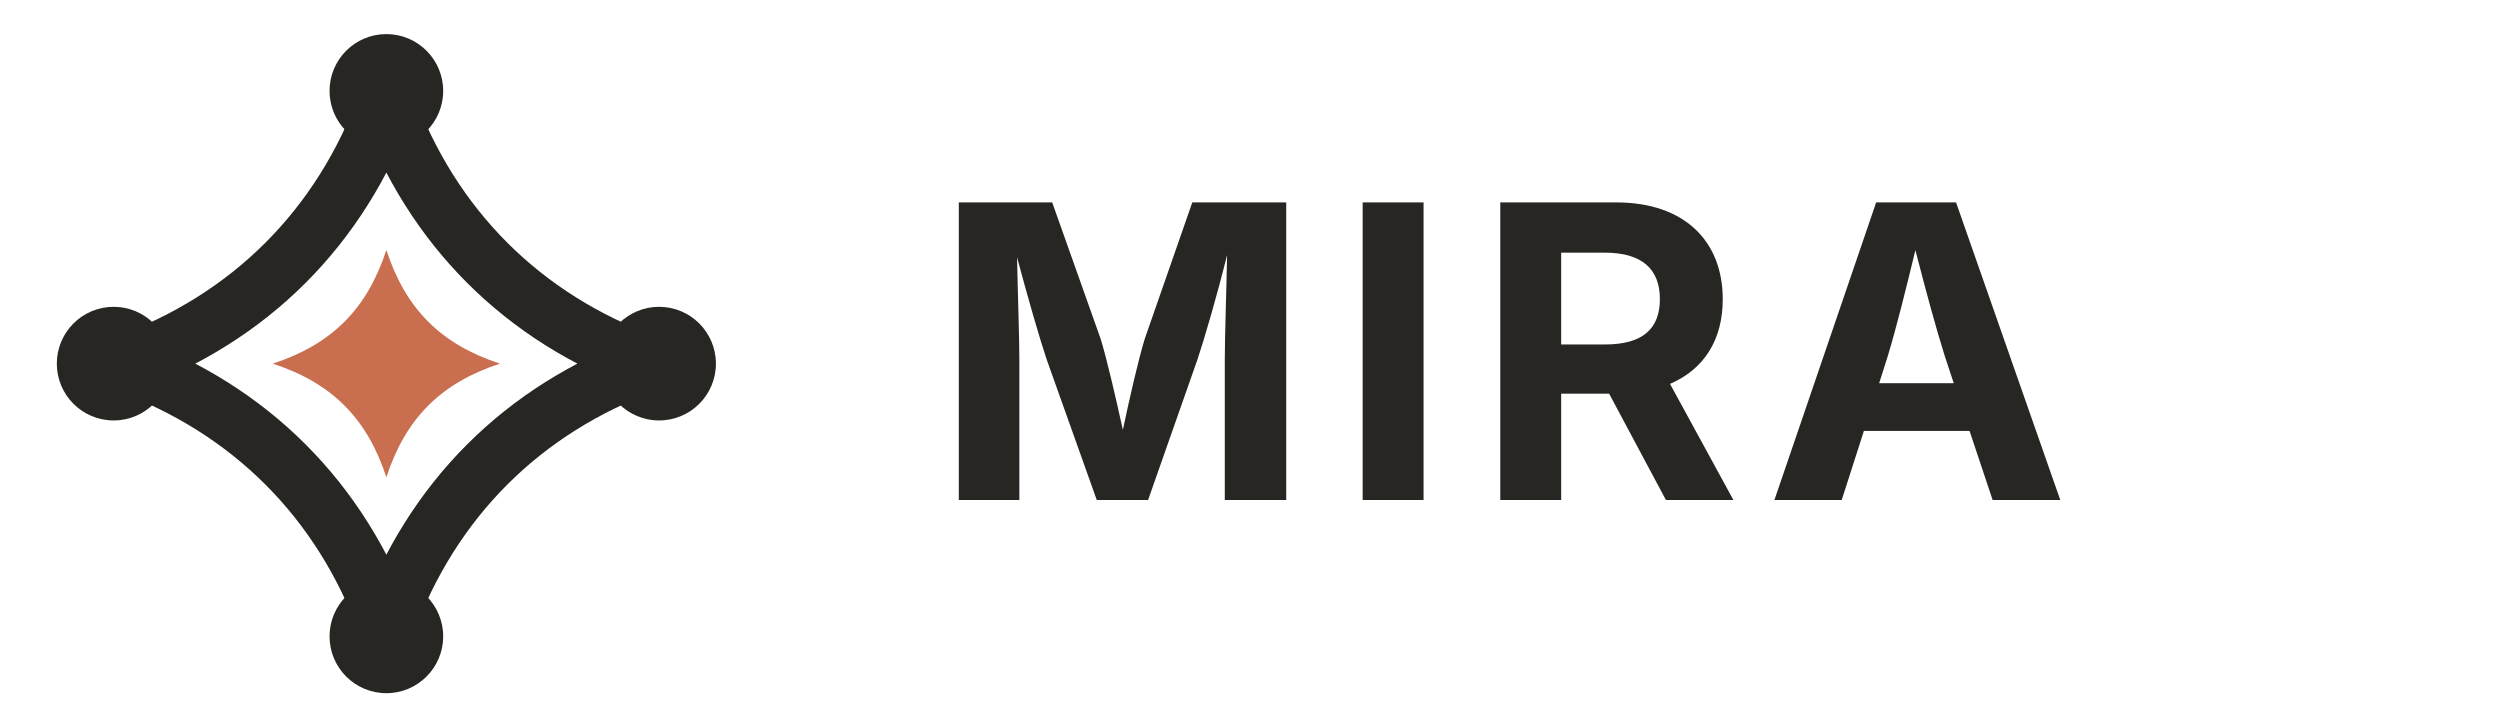
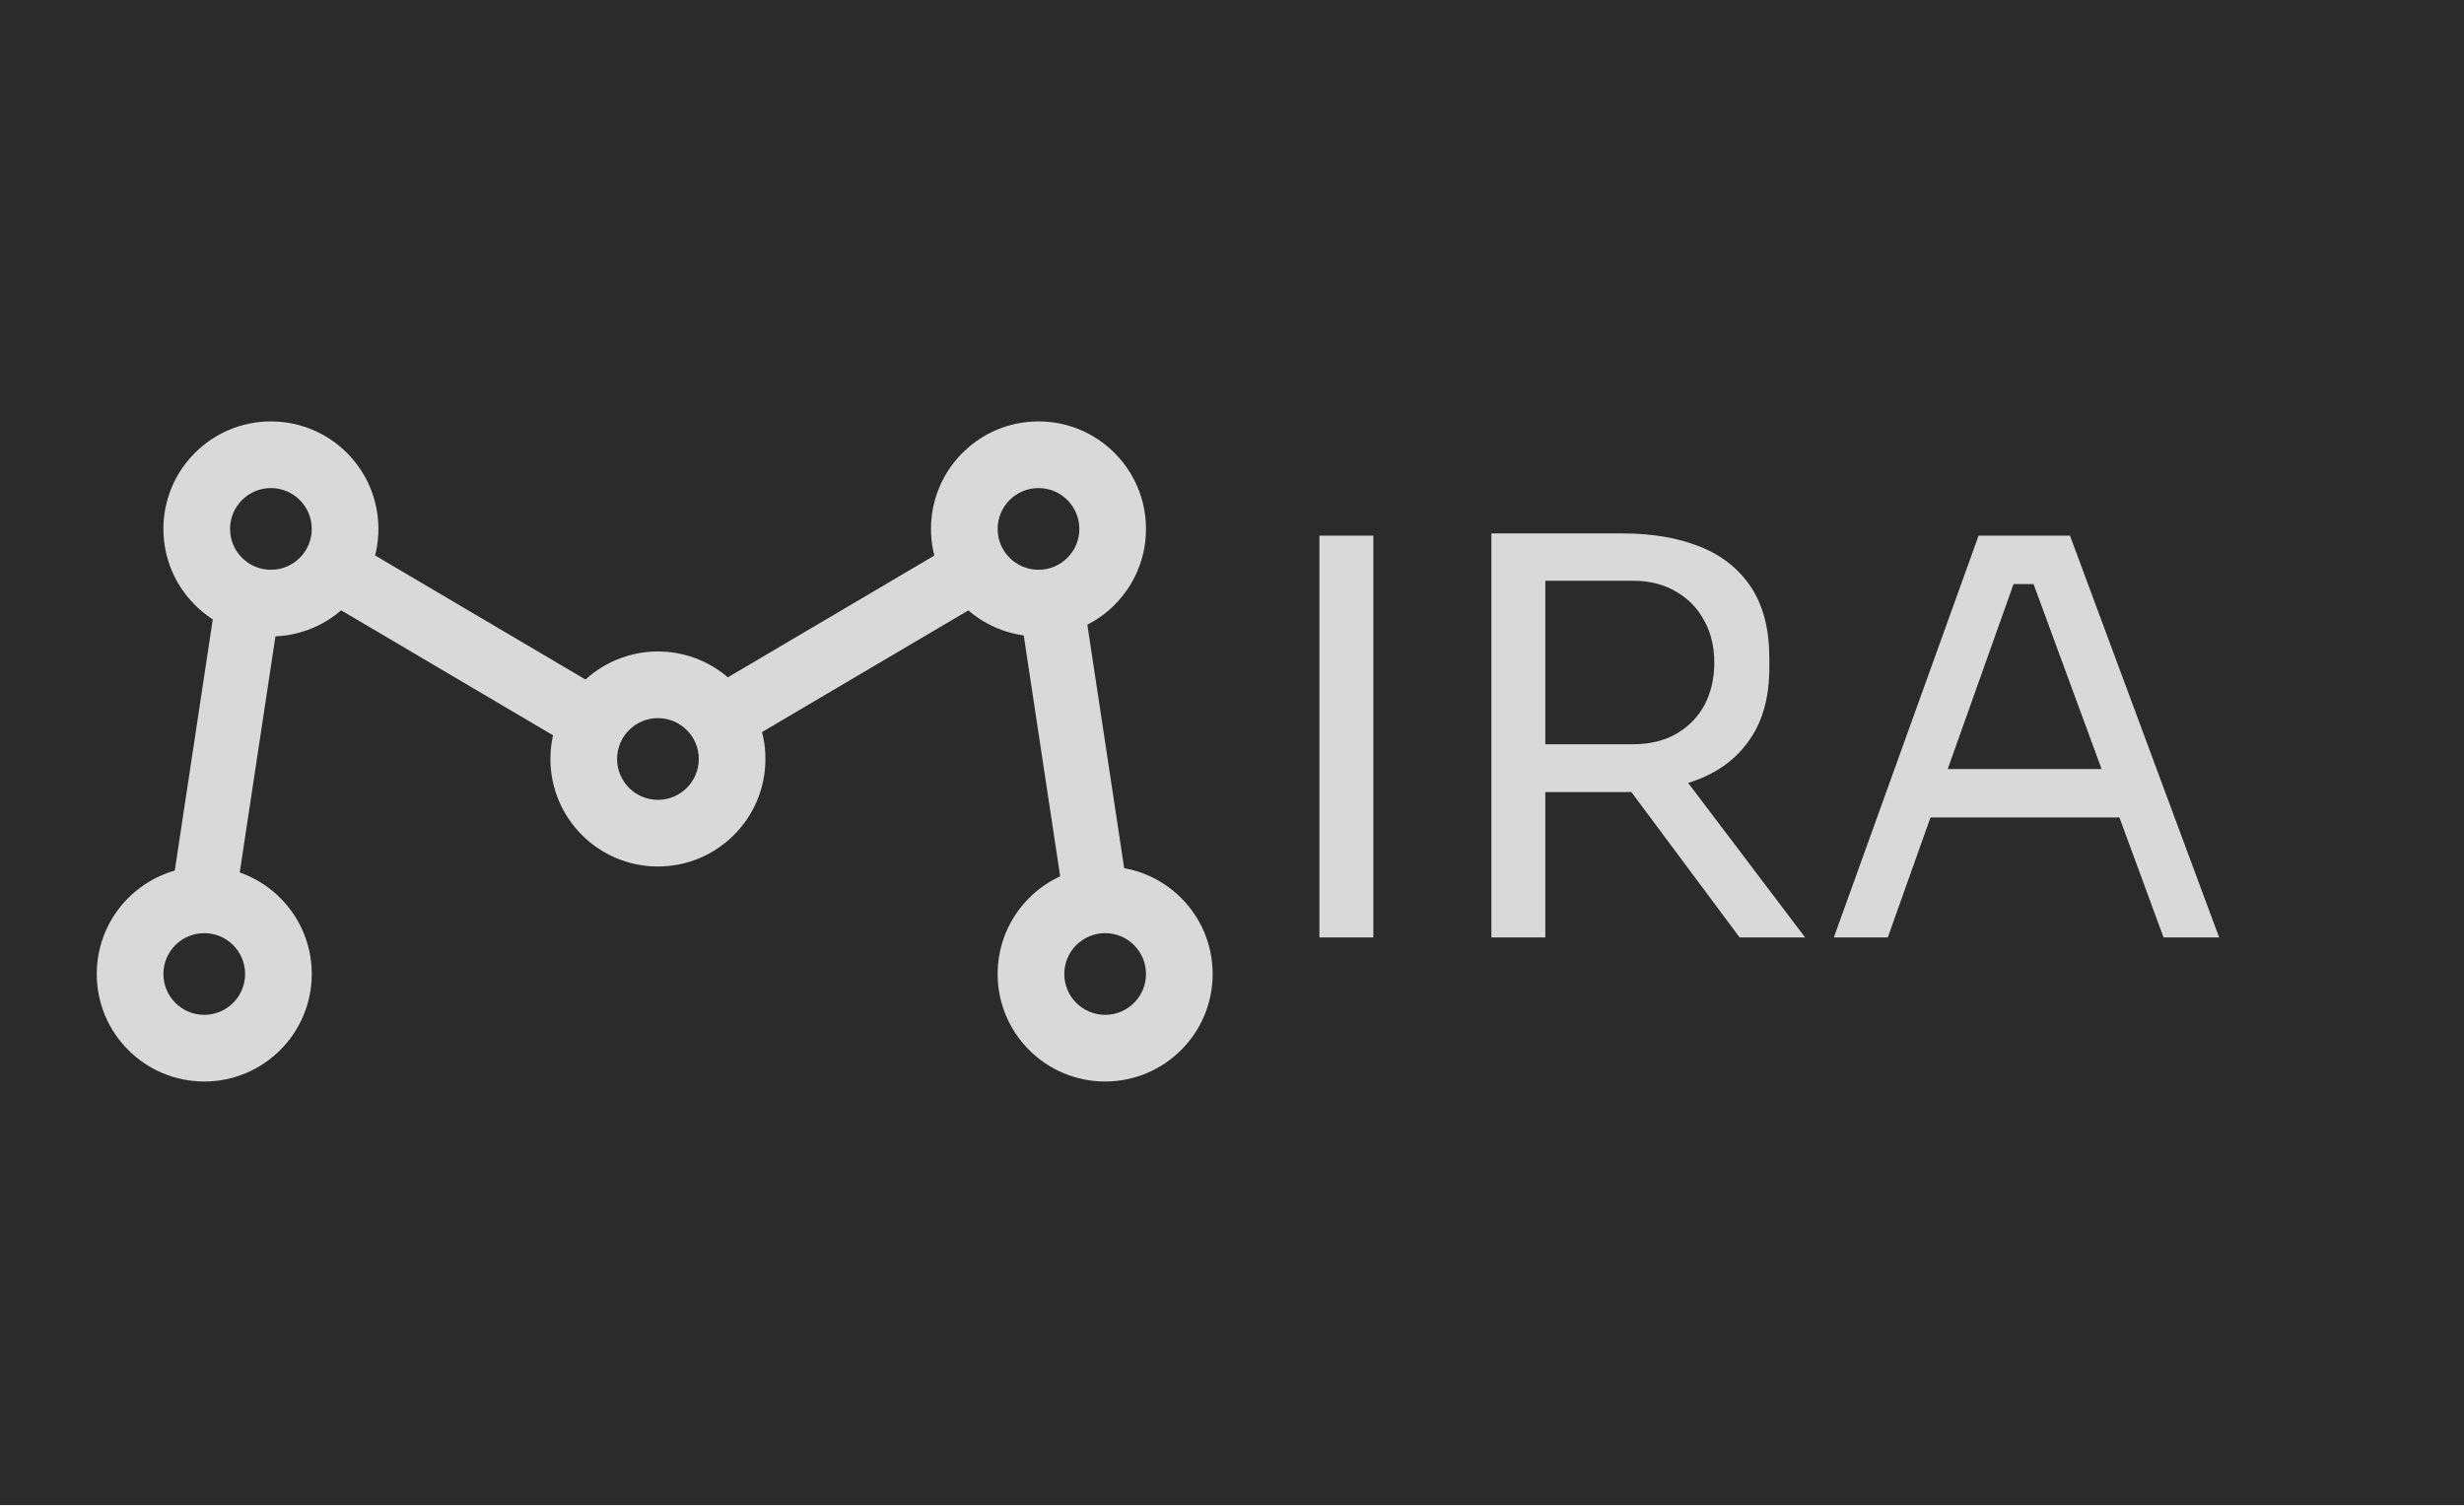
- <svg xmlns="http://www.w3.org/2000/svg" viewBox="0 0 220 64" role="img" aria-labelledby="title">
-   <g transform="translate(2)">
-     <path d="M32 9C28 20 20 28 9 32c11 4 19 12 23 23 4-11 12-19 23-23C44 28 36 20 32 9Z" fill="none" stroke="#282623" stroke-linecap="round" stroke-linejoin="round" stroke-width="5" />
-     <circle cx="32" cy="8" r="5" fill="#282623" />
-     <circle cx="56" cy="32" r="5" fill="#282623" />
-     <circle cx="32" cy="56" r="5" fill="#282623" />
-     <circle cx="8" cy="32" r="5" fill="#282623" />
-     <path d="M32 22c1.7 5.2 4.8 8.3 10 10-5.2 1.7-8.3 4.8-10 10-1.7-5.2-4.8-8.3-10-10 5.2-1.7 8.3-4.8 10-10Z" fill="#c96f4f" />
-   </g>
-   <text x="82" y="44" fill="#282623" font-family="Inter,Arial,sans-serif" font-size="36" font-weight="700" letter-spacing="2">MIRA</text>
+ <svg xmlns="http://www.w3.org/2000/svg" width="1146" height="700" viewBox="0 0 1146 700" fill="none">
+   <rect width="1146" height="700" fill="#2B2B2B" />
+   <circle cx="483" cy="246" r="50" fill="#D9D9D9" />
+   <circle cx="483" cy="246" r="19" fill="#2B2B2B" />
+   <circle cx="126" cy="246" r="50" fill="#D9D9D9" />
+   <circle cx="126" cy="246" r="19" fill="#2B2B2B" />
+   <circle cx="306" cy="353" r="50" fill="#D9D9D9" />
+   <circle cx="306" cy="353" r="19" fill="#2B2B2B" />
+   <line x1="154.38" y1="263.92" x2="271.38" y2="332.92" stroke-width="30" stroke="#D9D9D9" />
+   <line x1="449.62" y1="266.92" x2="332.62" y2="335.92" stroke-width="30" stroke="#D9D9D9" />
+   <line x1="510.143" y1="420.061" x2="489.831" y2="285.757" stroke-width="30" stroke="#D9D9D9" />
+   <line x1="94.169" y1="420.061" x2="114.48" y2="285.757" stroke-width="30" stroke="#D9D9D9" />
+   <circle cx="95" cy="453" r="50" fill="#D9D9D9" />
+   <circle cx="95" cy="453" r="19" fill="#2B2B2B" />
+   <circle cx="514" cy="453" r="50" fill="#D9D9D9" />
+   <circle cx="514" cy="453" r="19" fill="#2B2B2B" />
+   <path d="M613.648 436V249.12H638.736V436H613.648ZM693.636 436V248.096H718.724V436H693.636ZM809.092 436L747.14 352.8H776.58L839.556 436H809.092ZM709.252 368.416V346.144H759.428C767.279 346.144 774.02 344.523 779.652 341.28C785.284 338.037 789.636 333.6 792.708 327.968C795.78 322.165 797.316 315.595 797.316 308.256C797.316 300.917 795.78 294.432 792.708 288.8C789.636 282.997 785.284 278.475 779.652 275.232C774.02 271.819 767.279 270.112 759.428 270.112H709.252V248.096H754.82C768.473 248.096 780.42 250.144 790.66 254.24C800.9 258.336 808.836 264.651 814.468 273.184C820.1 281.717 822.916 292.725 822.916 306.208V310.304C822.916 323.787 820.015 334.795 814.212 343.328C808.58 351.861 800.644 358.176 790.404 362.272C780.335 366.368 768.473 368.416 754.82 368.416H709.252ZM852.918 436L920.246 249.12H962.742L1032.12 436H1006.26L943.542 265.504L955.83 271.648H925.622L938.678 265.504L878.006 436H852.918ZM893.11 380.192L901.558 357.664H982.198L990.646 380.192H893.11Z" fill="#D9D9D9" />
</svg>
